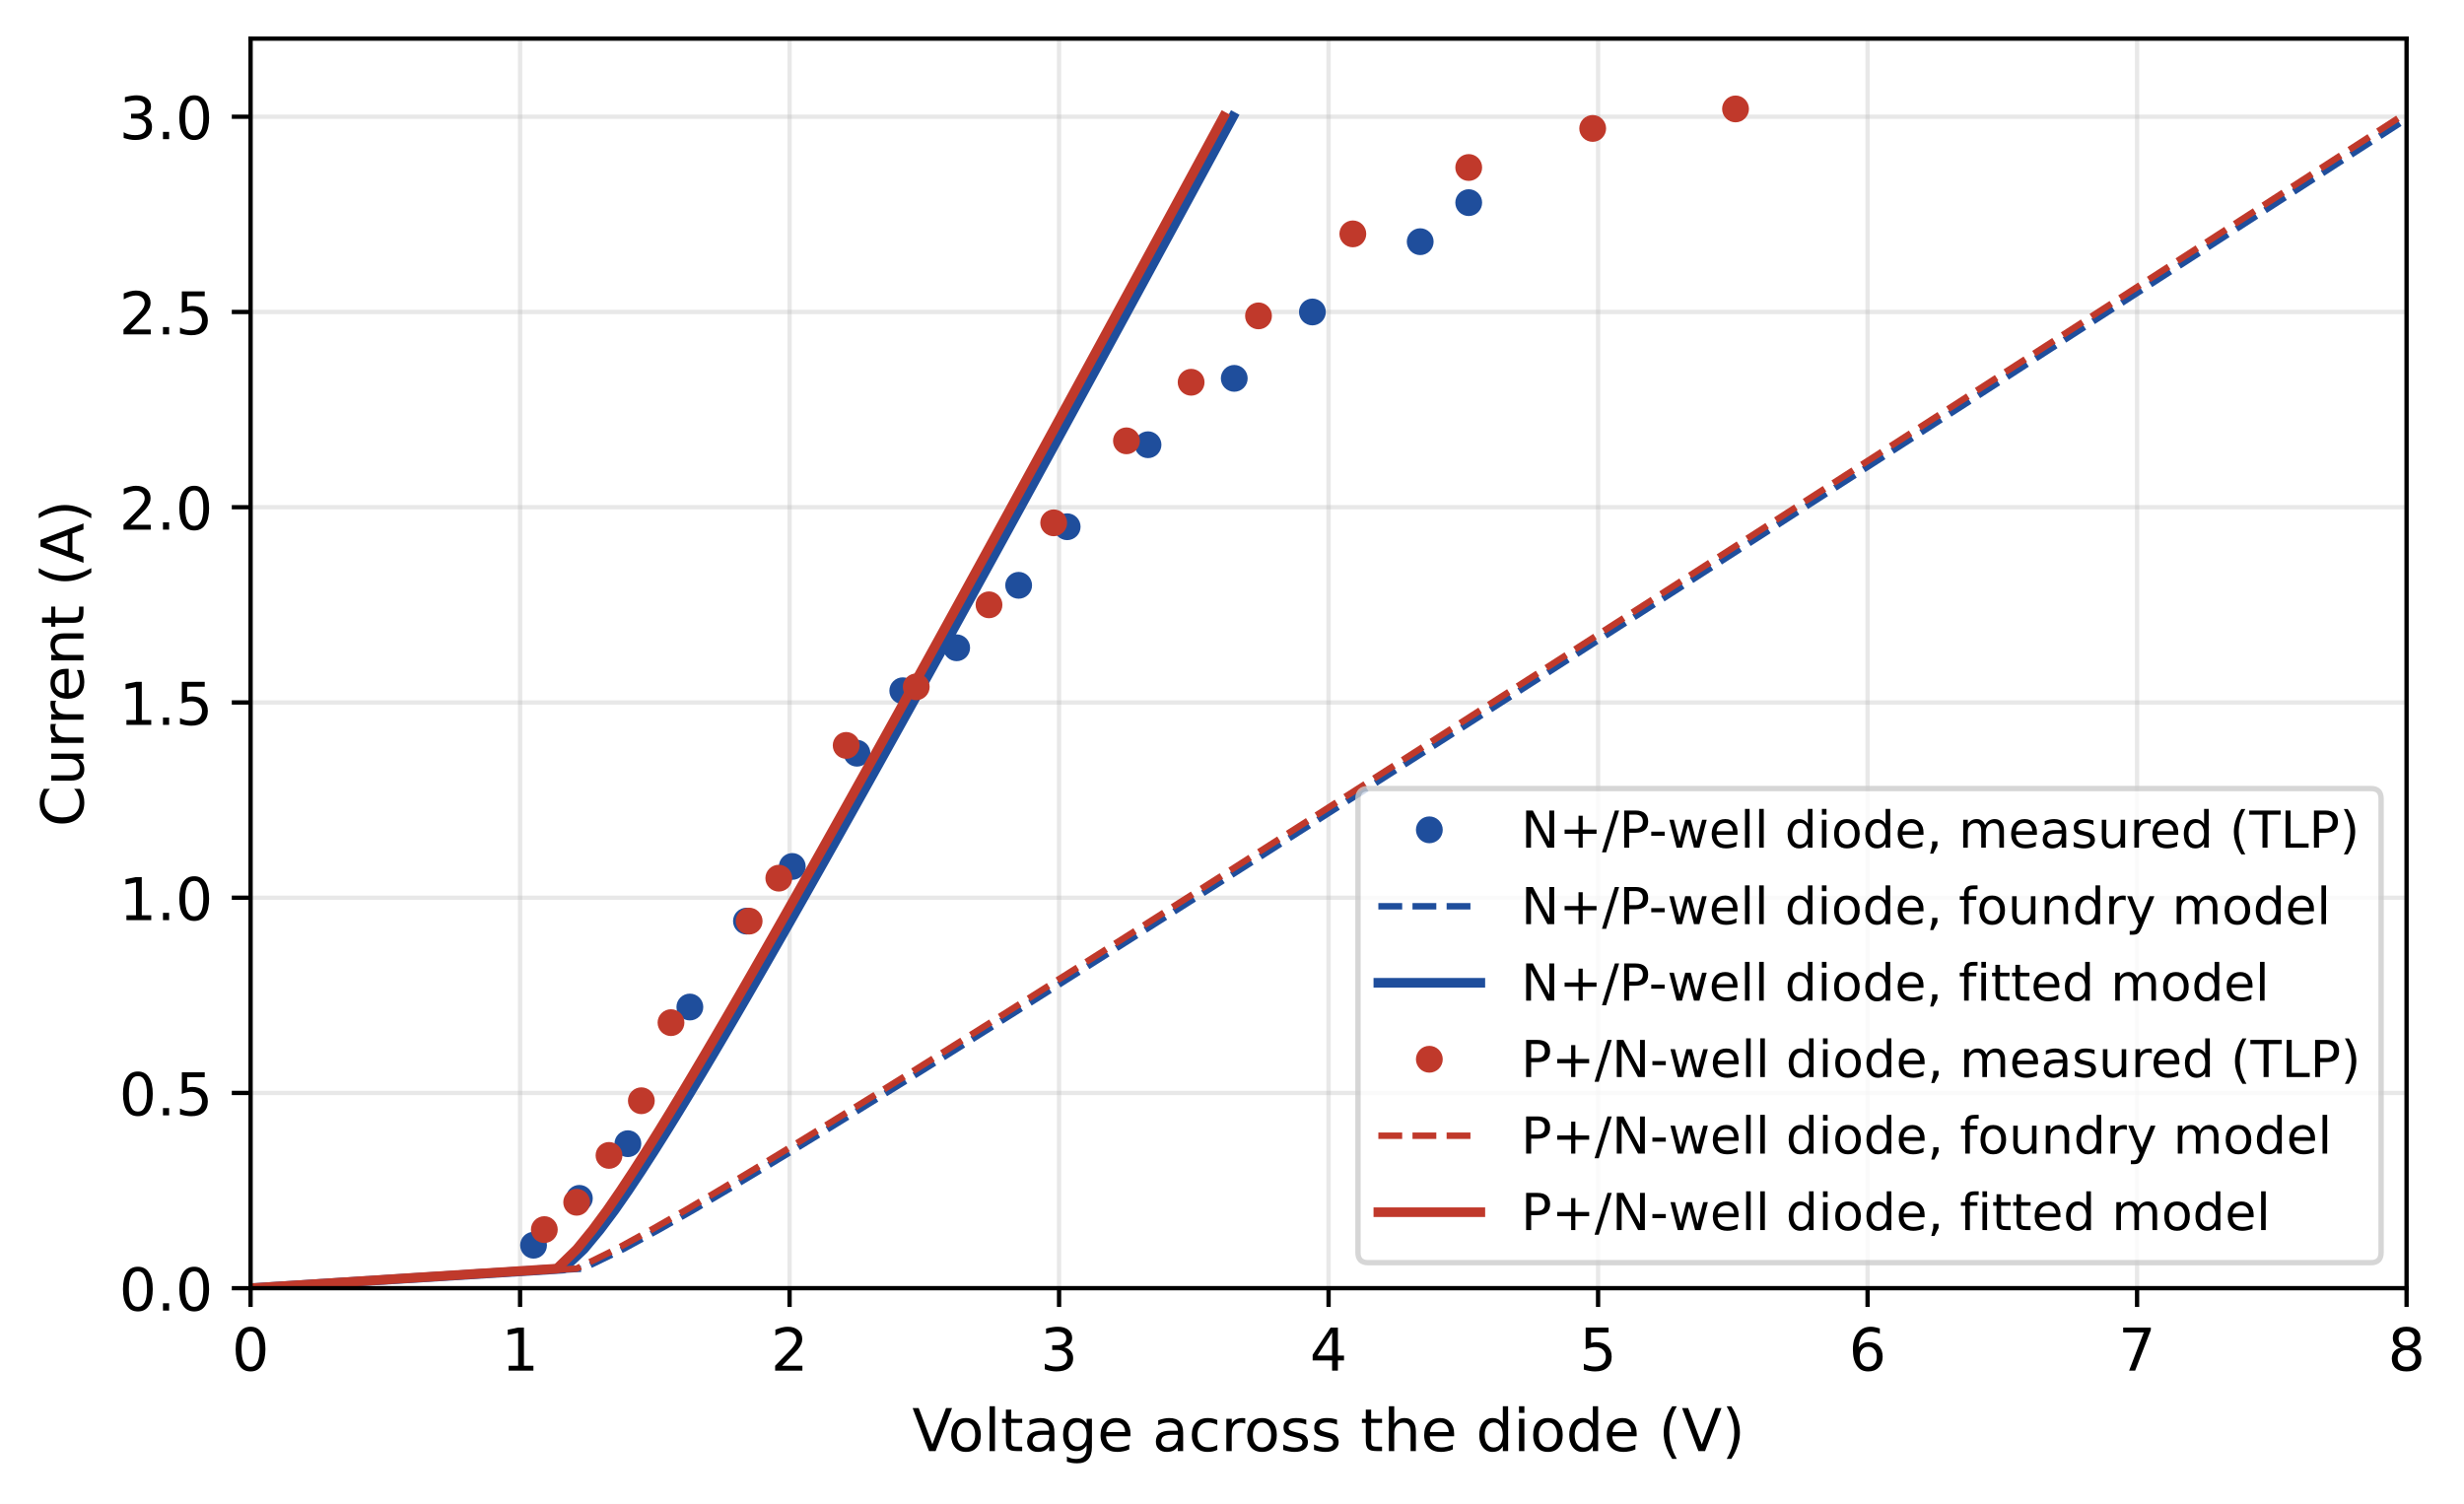
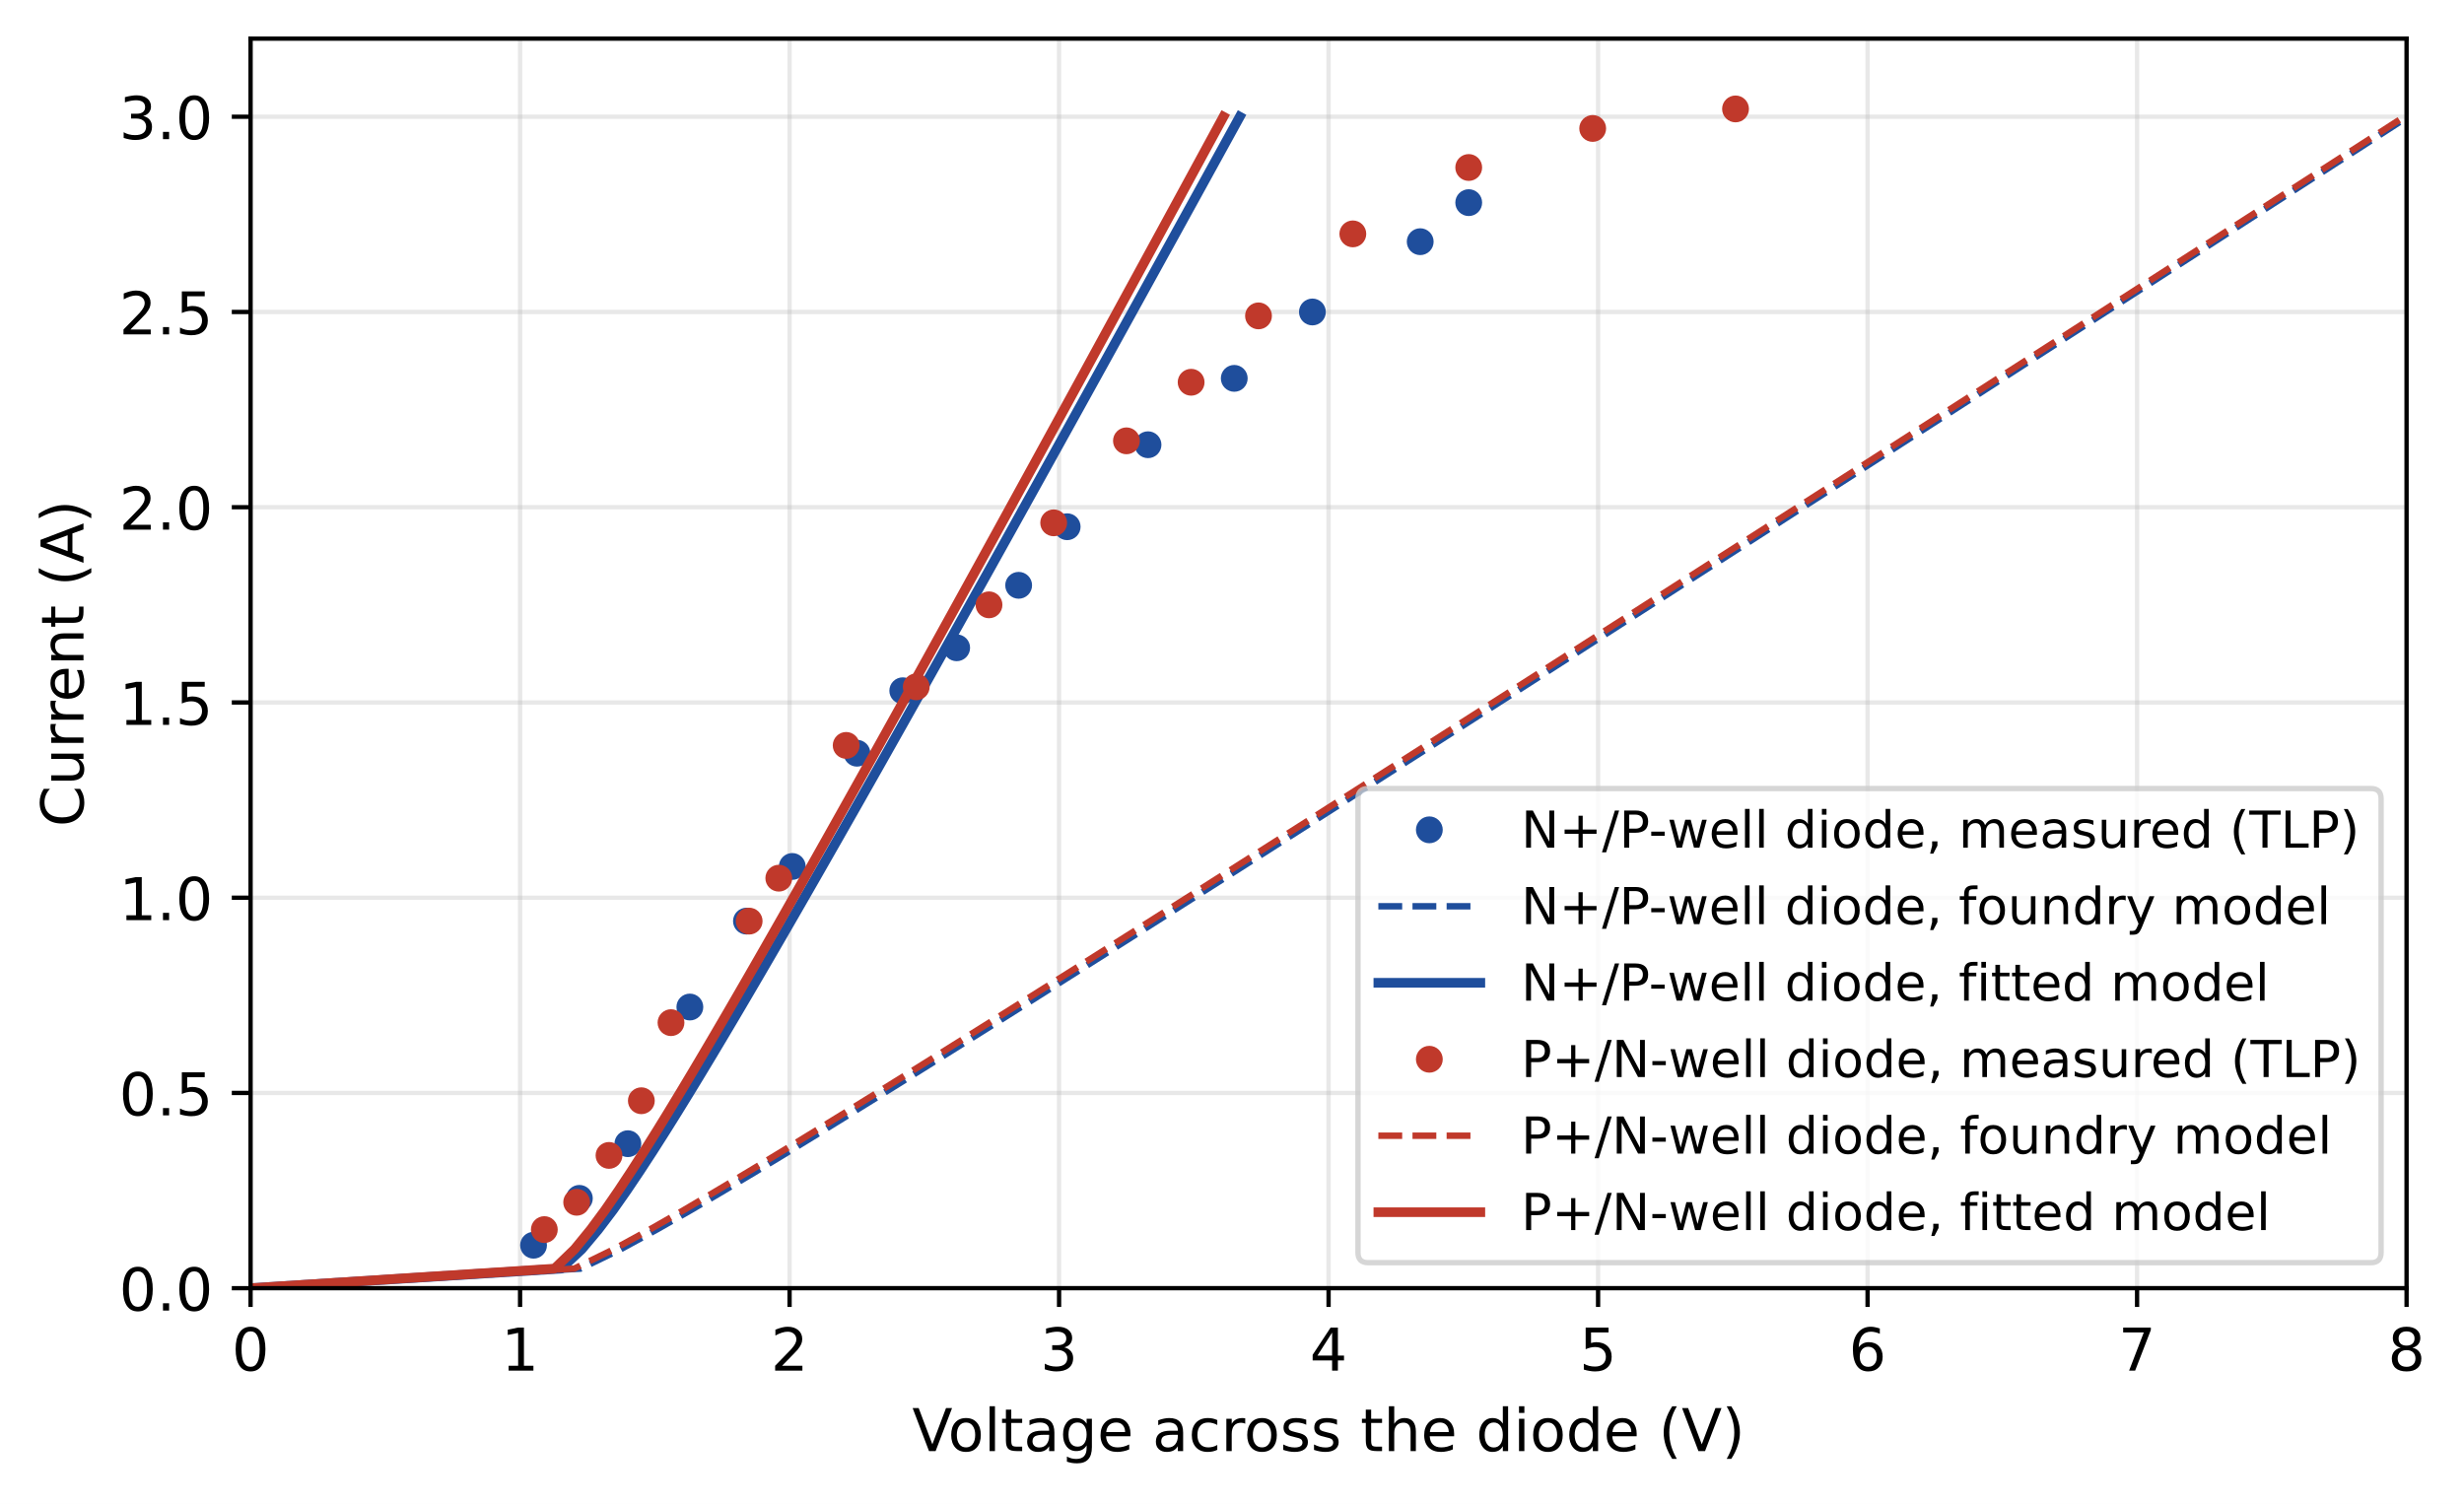
<svg xmlns="http://www.w3.org/2000/svg" xmlns:xlink="http://www.w3.org/1999/xlink" width="459.153pt" height="280.249pt" viewBox="0 0 459.153 280.249" version="1.1">
  <defs>
    <style type="text/css">*{stroke-linejoin: round; stroke-linecap: butt}</style>
  </defs>
  <g id="figure_1">
    <g id="patch_1">
      <path d="M 0 280.249  L 459.153 280.249  L 459.153 0  L 0 0  z " style="fill: #ffffff" />
    </g>
    <g id="axes_1">
      <g id="patch_2">
        <path d="M 46.693 240.048  L 448.453 240.048  L 448.453 7.2  L 46.693 7.2  z " style="fill: #ffffff" />
      </g>
      <g id="matplotlib.axis_1">
        <g id="xtick_1">
          <g id="line2d_1">
            <path d="M 46.693 240.048  L 46.693 7.2  " clip-path="url(#p480ae5aa14)" style="fill: none; stroke: #b0b0b0; stroke-opacity: 0.3; stroke-width: 0.8; stroke-linecap: square" />
          </g>
          <g id="line2d_2">
            <defs>
              <path id="m843d0feb86" d="M 0 0  L 0 3.5  " style="stroke: #000000; stroke-width: 0.8" />
            </defs>
            <g>
              <use xlink:href="#m843d0feb86" x="46.693" y="240.048" style="stroke: #000000; stroke-width: 0.8" />
            </g>
          </g>
          <g id="text_1">
            <text style="font-size: 11px; font-family: 'DejaVu Sans', 'Bitstream Vera Sans', 'Computer Modern Sans Serif', 'Lucida Grande', 'Verdana', 'Geneva', 'Lucid', 'Arial', 'Helvetica', 'Avant Garde', sans-serif; text-anchor: middle" x="46.693" y="255.405" transform="rotate(-0 46.69344 255.4054)">0</text>
          </g>
        </g>
        <g id="xtick_2">
          <g id="line2d_3">
            <path d="M 96.913 240.048  L 96.913 7.2  " clip-path="url(#p480ae5aa14)" style="fill: none; stroke: #b0b0b0; stroke-opacity: 0.3; stroke-width: 0.8; stroke-linecap: square" />
          </g>
          <g id="line2d_4">
            <g>
              <use xlink:href="#m843d0feb86" x="96.913" y="240.048" style="stroke: #000000; stroke-width: 0.8" />
            </g>
          </g>
          <g id="text_2">
            <text style="font-size: 11px; font-family: 'DejaVu Sans', 'Bitstream Vera Sans', 'Computer Modern Sans Serif', 'Lucida Grande', 'Verdana', 'Geneva', 'Lucid', 'Arial', 'Helvetica', 'Avant Garde', sans-serif; text-anchor: middle" x="96.913" y="255.405" transform="rotate(-0 96.91344 255.4054)">1</text>
          </g>
        </g>
        <g id="xtick_3">
          <g id="line2d_5">
            <path d="M 147.133 240.048  L 147.133 7.2  " clip-path="url(#p480ae5aa14)" style="fill: none; stroke: #b0b0b0; stroke-opacity: 0.3; stroke-width: 0.8; stroke-linecap: square" />
          </g>
          <g id="line2d_6">
            <g>
              <use xlink:href="#m843d0feb86" x="147.133" y="240.048" style="stroke: #000000; stroke-width: 0.8" />
            </g>
          </g>
          <g id="text_3">
            <text style="font-size: 11px; font-family: 'DejaVu Sans', 'Bitstream Vera Sans', 'Computer Modern Sans Serif', 'Lucida Grande', 'Verdana', 'Geneva', 'Lucid', 'Arial', 'Helvetica', 'Avant Garde', sans-serif; text-anchor: middle" x="147.133" y="255.405" transform="rotate(-0 147.1334 255.4054)">2</text>
          </g>
        </g>
        <g id="xtick_4">
          <g id="line2d_7">
            <path d="M 197.353 240.048  L 197.353 7.2  " clip-path="url(#p480ae5aa14)" style="fill: none; stroke: #b0b0b0; stroke-opacity: 0.3; stroke-width: 0.8; stroke-linecap: square" />
          </g>
          <g id="line2d_8">
            <g>
              <use xlink:href="#m843d0feb86" x="197.353" y="240.048" style="stroke: #000000; stroke-width: 0.8" />
            </g>
          </g>
          <g id="text_4">
            <text style="font-size: 11px; font-family: 'DejaVu Sans', 'Bitstream Vera Sans', 'Computer Modern Sans Serif', 'Lucida Grande', 'Verdana', 'Geneva', 'Lucid', 'Arial', 'Helvetica', 'Avant Garde', sans-serif; text-anchor: middle" x="197.353" y="255.405" transform="rotate(-0 197.3534 255.4054)">3</text>
          </g>
        </g>
        <g id="xtick_5">
          <g id="line2d_9">
            <path d="M 247.573 240.048  L 247.573 7.2  " clip-path="url(#p480ae5aa14)" style="fill: none; stroke: #b0b0b0; stroke-opacity: 0.3; stroke-width: 0.8; stroke-linecap: square" />
          </g>
          <g id="line2d_10">
            <g>
              <use xlink:href="#m843d0feb86" x="247.573" y="240.048" style="stroke: #000000; stroke-width: 0.8" />
            </g>
          </g>
          <g id="text_5">
            <text style="font-size: 11px; font-family: 'DejaVu Sans', 'Bitstream Vera Sans', 'Computer Modern Sans Serif', 'Lucida Grande', 'Verdana', 'Geneva', 'Lucid', 'Arial', 'Helvetica', 'Avant Garde', sans-serif; text-anchor: middle" x="247.573" y="255.405" transform="rotate(-0 247.5734 255.4054)">4</text>
          </g>
        </g>
        <g id="xtick_6">
          <g id="line2d_11">
            <path d="M 297.793 240.048  L 297.793 7.2  " clip-path="url(#p480ae5aa14)" style="fill: none; stroke: #b0b0b0; stroke-opacity: 0.3; stroke-width: 0.8; stroke-linecap: square" />
          </g>
          <g id="line2d_12">
            <g>
              <use xlink:href="#m843d0feb86" x="297.793" y="240.048" style="stroke: #000000; stroke-width: 0.8" />
            </g>
          </g>
          <g id="text_6">
            <text style="font-size: 11px; font-family: 'DejaVu Sans', 'Bitstream Vera Sans', 'Computer Modern Sans Serif', 'Lucida Grande', 'Verdana', 'Geneva', 'Lucid', 'Arial', 'Helvetica', 'Avant Garde', sans-serif; text-anchor: middle" x="297.793" y="255.405" transform="rotate(-0 297.7934 255.4054)">5</text>
          </g>
        </g>
        <g id="xtick_7">
          <g id="line2d_13">
            <path d="M 348.013 240.048  L 348.013 7.2  " clip-path="url(#p480ae5aa14)" style="fill: none; stroke: #b0b0b0; stroke-opacity: 0.3; stroke-width: 0.8; stroke-linecap: square" />
          </g>
          <g id="line2d_14">
            <g>
              <use xlink:href="#m843d0feb86" x="348.013" y="240.048" style="stroke: #000000; stroke-width: 0.8" />
            </g>
          </g>
          <g id="text_7">
            <text style="font-size: 11px; font-family: 'DejaVu Sans', 'Bitstream Vera Sans', 'Computer Modern Sans Serif', 'Lucida Grande', 'Verdana', 'Geneva', 'Lucid', 'Arial', 'Helvetica', 'Avant Garde', sans-serif; text-anchor: middle" x="348.013" y="255.405" transform="rotate(-0 348.0134 255.4054)">6</text>
          </g>
        </g>
        <g id="xtick_8">
          <g id="line2d_15">
            <path d="M 398.233 240.048  L 398.233 7.2  " clip-path="url(#p480ae5aa14)" style="fill: none; stroke: #b0b0b0; stroke-opacity: 0.3; stroke-width: 0.8; stroke-linecap: square" />
          </g>
          <g id="line2d_16">
            <g>
              <use xlink:href="#m843d0feb86" x="398.233" y="240.048" style="stroke: #000000; stroke-width: 0.8" />
            </g>
          </g>
          <g id="text_8">
            <text style="font-size: 11px; font-family: 'DejaVu Sans', 'Bitstream Vera Sans', 'Computer Modern Sans Serif', 'Lucida Grande', 'Verdana', 'Geneva', 'Lucid', 'Arial', 'Helvetica', 'Avant Garde', sans-serif; text-anchor: middle" x="398.233" y="255.405" transform="rotate(-0 398.2334 255.4054)">7</text>
          </g>
        </g>
        <g id="xtick_9">
          <g id="line2d_17">
            <path d="M 448.453 240.048  L 448.453 7.2  " clip-path="url(#p480ae5aa14)" style="fill: none; stroke: #b0b0b0; stroke-opacity: 0.3; stroke-width: 0.8; stroke-linecap: square" />
          </g>
          <g id="line2d_18">
            <g>
              <use xlink:href="#m843d0feb86" x="448.453" y="240.048" style="stroke: #000000; stroke-width: 0.8" />
            </g>
          </g>
          <g id="text_9">
            <text style="font-size: 11px; font-family: 'DejaVu Sans', 'Bitstream Vera Sans', 'Computer Modern Sans Serif', 'Lucida Grande', 'Verdana', 'Geneva', 'Lucid', 'Arial', 'Helvetica', 'Avant Garde', sans-serif; text-anchor: middle" x="448.453" y="255.405" transform="rotate(-0 448.4534 255.4054)">8</text>
          </g>
        </g>
        <g id="text_10">
          <text style="font-size: 11px; font-family: 'DejaVu Sans', 'Bitstream Vera Sans', 'Computer Modern Sans Serif', 'Lucida Grande', 'Verdana', 'Geneva', 'Lucid', 'Arial', 'Helvetica', 'Avant Garde', sans-serif; text-anchor: middle" x="247.573" y="270.406" transform="rotate(-0 247.5734 270.4063)">Voltage across the diode (V)</text>
        </g>
      </g>
      <g id="matplotlib.axis_2">
        <g id="ytick_1">
          <g id="line2d_19">
            <path d="M 46.693 240.048  L 448.453 240.048  " clip-path="url(#p480ae5aa14)" style="fill: none; stroke: #b0b0b0; stroke-opacity: 0.3; stroke-width: 0.8; stroke-linecap: square" />
          </g>
          <g id="line2d_20">
            <defs>
              <path id="mdb34719548" d="M 0 0  L -3.5 0  " style="stroke: #000000; stroke-width: 0.8" />
            </defs>
            <g>
              <use xlink:href="#mdb34719548" x="46.693" y="240.048" style="stroke: #000000; stroke-width: 0.8" />
            </g>
          </g>
          <g id="text_11">
            <text style="font-size: 11px; font-family: 'DejaVu Sans', 'Bitstream Vera Sans', 'Computer Modern Sans Serif', 'Lucida Grande', 'Verdana', 'Geneva', 'Lucid', 'Arial', 'Helvetica', 'Avant Garde', sans-serif; text-anchor: end" x="39.693" y="244.227" transform="rotate(-0 39.69344 244.2267)">0.0</text>
          </g>
        </g>
        <g id="ytick_2">
          <g id="line2d_21">
            <path d="M 46.693 203.666  L 448.453 203.666  " clip-path="url(#p480ae5aa14)" style="fill: none; stroke: #b0b0b0; stroke-opacity: 0.3; stroke-width: 0.8; stroke-linecap: square" />
          </g>
          <g id="line2d_22">
            <g>
              <use xlink:href="#mdb34719548" x="46.693" y="203.666" style="stroke: #000000; stroke-width: 0.8" />
            </g>
          </g>
          <g id="text_12">
            <text style="font-size: 11px; font-family: 'DejaVu Sans', 'Bitstream Vera Sans', 'Computer Modern Sans Serif', 'Lucida Grande', 'Verdana', 'Geneva', 'Lucid', 'Arial', 'Helvetica', 'Avant Garde', sans-serif; text-anchor: end" x="39.693" y="207.844" transform="rotate(-0 39.69344 207.8442)">0.5</text>
          </g>
        </g>
        <g id="ytick_3">
          <g id="line2d_23">
            <path d="M 46.693 167.283  L 448.453 167.283  " clip-path="url(#p480ae5aa14)" style="fill: none; stroke: #b0b0b0; stroke-opacity: 0.3; stroke-width: 0.8; stroke-linecap: square" />
          </g>
          <g id="line2d_24">
            <g>
              <use xlink:href="#mdb34719548" x="46.693" y="167.283" style="stroke: #000000; stroke-width: 0.8" />
            </g>
          </g>
          <g id="text_13">
            <text style="font-size: 11px; font-family: 'DejaVu Sans', 'Bitstream Vera Sans', 'Computer Modern Sans Serif', 'Lucida Grande', 'Verdana', 'Geneva', 'Lucid', 'Arial', 'Helvetica', 'Avant Garde', sans-serif; text-anchor: end" x="39.693" y="171.462" transform="rotate(-0 39.69344 171.4617)">1.0</text>
          </g>
        </g>
        <g id="ytick_4">
          <g id="line2d_25">
            <path d="M 46.693 130.9  L 448.453 130.9  " clip-path="url(#p480ae5aa14)" style="fill: none; stroke: #b0b0b0; stroke-opacity: 0.3; stroke-width: 0.8; stroke-linecap: square" />
          </g>
          <g id="line2d_26">
            <g>
              <use xlink:href="#mdb34719548" x="46.693" y="130.9" style="stroke: #000000; stroke-width: 0.8" />
            </g>
          </g>
          <g id="text_14">
            <text style="font-size: 11px; font-family: 'DejaVu Sans', 'Bitstream Vera Sans', 'Computer Modern Sans Serif', 'Lucida Grande', 'Verdana', 'Geneva', 'Lucid', 'Arial', 'Helvetica', 'Avant Garde', sans-serif; text-anchor: end" x="39.693" y="135.079" transform="rotate(-0 39.69344 135.0792)">1.5</text>
          </g>
        </g>
        <g id="ytick_5">
          <g id="line2d_27">
            <path d="M 46.693 94.518  L 448.453 94.518  " clip-path="url(#p480ae5aa14)" style="fill: none; stroke: #b0b0b0; stroke-opacity: 0.3; stroke-width: 0.8; stroke-linecap: square" />
          </g>
          <g id="line2d_28">
            <g>
              <use xlink:href="#mdb34719548" x="46.693" y="94.518" style="stroke: #000000; stroke-width: 0.8" />
            </g>
          </g>
          <g id="text_15">
            <text style="font-size: 11px; font-family: 'DejaVu Sans', 'Bitstream Vera Sans', 'Computer Modern Sans Serif', 'Lucida Grande', 'Verdana', 'Geneva', 'Lucid', 'Arial', 'Helvetica', 'Avant Garde', sans-serif; text-anchor: end" x="39.693" y="98.697" transform="rotate(-0 39.69344 98.69671)">2.0</text>
          </g>
        </g>
        <g id="ytick_6">
          <g id="line2d_29">
            <path d="M 46.693 58.136  L 448.453 58.136  " clip-path="url(#p480ae5aa14)" style="fill: none; stroke: #b0b0b0; stroke-opacity: 0.3; stroke-width: 0.8; stroke-linecap: square" />
          </g>
          <g id="line2d_30">
            <g>
              <use xlink:href="#mdb34719548" x="46.693" y="58.136" style="stroke: #000000; stroke-width: 0.8" />
            </g>
          </g>
          <g id="text_16">
            <text style="font-size: 11px; font-family: 'DejaVu Sans', 'Bitstream Vera Sans', 'Computer Modern Sans Serif', 'Lucida Grande', 'Verdana', 'Geneva', 'Lucid', 'Arial', 'Helvetica', 'Avant Garde', sans-serif; text-anchor: end" x="39.693" y="62.314" transform="rotate(-0 39.69344 62.31421)">2.5</text>
          </g>
        </g>
        <g id="ytick_7">
          <g id="line2d_31">
            <path d="M 46.693 21.753  L 448.453 21.753  " clip-path="url(#p480ae5aa14)" style="fill: none; stroke: #b0b0b0; stroke-opacity: 0.3; stroke-width: 0.8; stroke-linecap: square" />
          </g>
          <g id="line2d_32">
            <g>
              <use xlink:href="#mdb34719548" x="46.693" y="21.753" style="stroke: #000000; stroke-width: 0.8" />
            </g>
          </g>
          <g id="text_17">
            <text style="font-size: 11px; font-family: 'DejaVu Sans', 'Bitstream Vera Sans', 'Computer Modern Sans Serif', 'Lucida Grande', 'Verdana', 'Geneva', 'Lucid', 'Arial', 'Helvetica', 'Avant Garde', sans-serif; text-anchor: end" x="39.693" y="25.932" transform="rotate(-0 39.69344 25.93171)">3.0</text>
          </g>
        </g>
        <g id="text_18">
          <text style="font-size: 11px; font-family: 'DejaVu Sans', 'Bitstream Vera Sans', 'Computer Modern Sans Serif', 'Lucida Grande', 'Verdana', 'Geneva', 'Lucid', 'Arial', 'Helvetica', 'Avant Garde', sans-serif; text-anchor: middle" x="15.557" y="123.624" transform="rotate(-90 15.55742 123.624)">Current (A)</text>
        </g>
      </g>
      <g id="line2d_33">
        <defs>
          <path id="m4af2c50f11" d="M 0 2  C 0.53 2 1.039 1.789 1.414 1.414  C 1.789 1.039 2 0.53 2 0  C 2 -0.53 1.789 -1.039 1.414 -1.414  C 1.039 -1.789 0.53 -2 0 -2  C -0.53 -2 -1.039 -1.789 -1.414 -1.414  C -1.789 -1.039 -2 -0.53 -2 0  C -2 0.53 -1.789 1.039 -1.414 1.414  C -1.039 1.789 -0.53 2 0 2  z " style="stroke: #1f4e9c" />
        </defs>
        <g clip-path="url(#p480ae5aa14)">
          <use xlink:href="#m4af2c50f11" x="99.424" y="232.044" style="fill: #1f4e9c; stroke: #1f4e9c" />
          <use xlink:href="#m4af2c50f11" x="107.962" y="223.312" style="fill: #1f4e9c; stroke: #1f4e9c" />
          <use xlink:href="#m4af2c50f11" x="117.001" y="213.125" style="fill: #1f4e9c; stroke: #1f4e9c" />
          <use xlink:href="#m4af2c50f11" x="128.552" y="187.657" style="fill: #1f4e9c; stroke: #1f4e9c" />
          <use xlink:href="#m4af2c50f11" x="139.098" y="171.649" style="fill: #1f4e9c; stroke: #1f4e9c" />
          <use xlink:href="#m4af2c50f11" x="147.636" y="161.462" style="fill: #1f4e9c; stroke: #1f4e9c" />
          <use xlink:href="#m4af2c50f11" x="159.688" y="140.36" style="fill: #1f4e9c; stroke: #1f4e9c" />
          <use xlink:href="#m4af2c50f11" x="168.226" y="128.718" style="fill: #1f4e9c; stroke: #1f4e9c" />
          <use xlink:href="#m4af2c50f11" x="178.27" y="120.713" style="fill: #1f4e9c; stroke: #1f4e9c" />
          <use xlink:href="#m4af2c50f11" x="189.82" y="109.071" style="fill: #1f4e9c; stroke: #1f4e9c" />
          <use xlink:href="#m4af2c50f11" x="198.86" y="98.156" style="fill: #1f4e9c; stroke: #1f4e9c" />
          <use xlink:href="#m4af2c50f11" x="213.926" y="82.876" style="fill: #1f4e9c; stroke: #1f4e9c" />
          <use xlink:href="#m4af2c50f11" x="229.996" y="70.506" style="fill: #1f4e9c; stroke: #1f4e9c" />
          <use xlink:href="#m4af2c50f11" x="244.56" y="58.136" style="fill: #1f4e9c; stroke: #1f4e9c" />
          <use xlink:href="#m4af2c50f11" x="264.648" y="45.038" style="fill: #1f4e9c; stroke: #1f4e9c" />
          <use xlink:href="#m4af2c50f11" x="273.688" y="37.761" style="fill: #1f4e9c; stroke: #1f4e9c" />
        </g>
      </g>
      <g id="line2d_34">
-         <path d="M 46.693 240.048  L 108.621 236.41  L 116.116 232.772  L 122.789 229.133  L 129.171 225.495  L 135.353 221.857  L 141.427 218.219  L 147.427 214.58  L 153.373 210.942  L 159.275 207.304  L 165.143 203.666  L 170.984 200.027  L 176.802 196.389  L 182.602 192.751  L 188.384 189.113  L 194.153 185.474  L 199.91 181.836  L 205.656 178.198  L 211.393 174.56  L 217.121 170.921  L 222.841 167.283  L 228.555 163.645  L 234.262 160.006  L 239.964 156.368  L 245.66 152.73  L 251.352 149.092  L 257.04 145.453  L 262.723 141.815  L 268.403 138.177  L 274.079 134.539  L 279.751 130.9  L 285.421 127.262  L 291.088 123.624  L 296.752 119.986  L 302.414 116.347  L 308.074 112.709  L 313.731 109.071  L 319.386 105.433  L 325.039 101.794  L 330.69 98.156  L 336.339 94.518  L 341.987 90.88  L 347.633 87.242  L 353.277 83.603  L 358.92 79.965  L 364.562 76.327  L 370.202 72.689  L 375.841 69.05  L 381.479 65.412  L 387.115 61.774  L 392.75 58.136  L 398.385 54.497  L 404.018 50.859  L 409.65 47.221  L 415.281 43.583  L 420.911 39.944  L 426.541 36.306  L 432.169 32.668  L 437.797 29.029  L 443.424 25.391  L 449.05 21.753  " clip-path="url(#p480ae5aa14)" style="fill: none; stroke-dasharray: 4.44,1.92; stroke-dashoffset: 0; stroke: #1f4e9c; stroke-width: 1.2" />
+         <path d="M 46.693 240.048  L 108.191 236.41  L 115.687 232.772  L 122.361 229.133  L 128.744 225.495  L 134.927 221.857  L 141.002 218.219  L 147.004 214.58  L 152.95 210.942  L 158.854 207.304  L 164.723 203.666  L 170.565 200.027  L 176.384 196.389  L 182.185 192.751  L 187.969 189.113  L 193.739 185.474  L 199.497 181.836  L 205.244 178.198  L 210.981 174.56  L 216.711 170.921  L 222.432 167.283  L 228.147 163.645  L 233.855 160.006  L 239.558 156.368  L 245.256 152.73  L 250.949 149.092  L 256.637 145.453  L 262.322 141.815  L 268.002 138.177  L 273.68 134.539  L 279.354 130.9  L 285.024 127.262  L 290.693 123.624  L 296.358 119.986  L 302.021 116.347  L 307.681 112.709  L 313.34 109.071  L 318.996 105.433  L 324.65 101.794  L 330.302 98.156  L 335.952 94.518  L 341.601 90.88  L 347.248 87.242  L 352.894 83.603  L 358.538 79.965  L 364.181 76.327  L 369.822 72.689  L 375.462 69.05  L 381.101 65.412  L 386.738 61.774  L 392.375 58.136  L 398.01 54.497  L 403.644 50.859  L 409.278 47.221  L 414.91 43.583  L 420.541 39.944  L 426.172 36.306  L 431.801 32.668  L 437.43 29.029  L 443.058 25.391  L 448.685 21.753  " clip-path="url(#p480ae5aa14)" style="fill: none; stroke-dasharray: 4.44,1.92; stroke-dashoffset: 0; stroke: #1f4e9c; stroke-width: 1.2" />
      </g>
      <g id="line2d_35">
-         <path d="M 46.693 240.048  L 104.966 236.41  L 108.807 232.772  L 111.824 229.133  L 114.551 225.495  L 117.078 221.857  L 119.497 218.219  L 121.843 214.58  L 124.133 210.942  L 126.381 207.304  L 128.594 203.666  L 130.78 200.027  L 132.944 196.389  L 135.088 192.751  L 137.216 189.113  L 139.33 185.474  L 141.432 181.836  L 143.523 178.198  L 145.604 174.56  L 147.678 170.921  L 149.743 167.283  L 151.802 163.645  L 153.854 160.006  L 155.901 156.368  L 157.943 152.73  L 159.98 149.092  L 162.012 145.453  L 164.041 141.815  L 166.065 138.177  L 168.087 134.539  L 170.104 130.9  L 172.119 127.262  L 174.131 123.624  L 176.141 119.986  L 178.148 116.347  L 180.152 112.709  L 182.154 109.071  L 184.154 105.433  L 186.153 101.794  L 188.149 98.156  L 190.143 94.518  L 192.136 90.88  L 194.127 87.242  L 196.117 83.603  L 198.105 79.965  L 200.091 76.327  L 202.077 72.689  L 204.061 69.05  L 206.043 65.412  L 208.025 61.774  L 210.005 58.136  L 211.985 54.497  L 213.963 50.859  L 215.94 47.221  L 217.916 43.583  L 219.892 39.944  L 221.866 36.306  L 223.84 32.668  L 225.813 29.029  L 227.784 25.391  L 229.756 21.753  " clip-path="url(#p480ae5aa14)" style="fill: none; stroke: #1f4e9c; stroke-width: 1.8; stroke-linecap: square" />
+         <path d="M 46.693 240.048  L 104.563 236.41  L 108.431 232.772  L 111.477 229.133  L 114.233 225.495  L 116.788 221.857  L 119.235 218.219  L 121.61 214.58  L 123.928 210.942  L 126.204 207.304  L 128.446 203.666  L 130.66 200.027  L 132.852 196.389  L 135.024 192.751  L 137.181 189.113  L 139.323 185.474  L 141.453 181.836  L 143.572 178.198  L 145.682 174.56  L 147.784 170.921  L 149.878 167.283  L 151.965 163.645  L 154.045 160.006  L 156.12 156.368  L 158.19 152.73  L 160.256 149.092  L 162.316 145.453  L 164.373 141.815  L 166.426 138.177  L 168.476 134.539  L 170.522 130.9  L 172.565 127.262  L 174.605 123.624  L 176.643 119.986  L 178.678 116.347  L 180.711 112.709  L 182.741 109.071  L 184.77 105.433  L 186.796 101.794  L 188.821 98.156  L 190.843 94.518  L 192.864 90.88  L 194.884 87.242  L 196.902 83.603  L 198.918 79.965  L 200.933 76.327  L 202.947 72.689  L 204.959 69.05  L 206.97 65.412  L 208.98 61.774  L 210.988 58.136  L 212.996 54.497  L 215.003 50.859  L 217.008 47.221  L 219.013 43.583  L 221.016 39.944  L 223.019 36.306  L 225.021 32.668  L 227.022 29.029  L 229.022 25.391  L 231.022 21.753  " clip-path="url(#p480ae5aa14)" style="fill: none; stroke: #1f4e9c; stroke-width: 1.8; stroke-linecap: square" />
      </g>
      <g id="line2d_36">
        <defs>
          <path id="ma598310576" d="M 0 2  C 0.53 2 1.039 1.789 1.414 1.414  C 1.789 1.039 2 0.53 2 0  C 2 -0.53 1.789 -1.039 1.414 -1.414  C 1.039 -1.789 0.53 -2 0 -2  C -0.53 -2 -1.039 -1.789 -1.414 -1.414  C -1.789 -1.039 -2 -0.53 -2 0  C -2 0.53 -1.789 1.039 -1.414 1.414  C -1.039 1.789 -0.53 2 0 2  z " style="stroke: #c0392b" />
        </defs>
        <g clip-path="url(#p480ae5aa14)">
          <use xlink:href="#ma598310576" x="101.433" y="229.133" style="fill: #c0392b; stroke: #c0392b" />
          <use xlink:href="#ma598310576" x="107.46" y="224.04" style="fill: #c0392b; stroke: #c0392b" />
          <use xlink:href="#ma598310576" x="113.486" y="215.308" style="fill: #c0392b; stroke: #c0392b" />
          <use xlink:href="#ma598310576" x="119.512" y="205.121" style="fill: #c0392b; stroke: #c0392b" />
          <use xlink:href="#ma598310576" x="125.037" y="190.568" style="fill: #c0392b; stroke: #c0392b" />
          <use xlink:href="#ma598310576" x="139.6" y="171.649" style="fill: #c0392b; stroke: #c0392b" />
          <use xlink:href="#ma598310576" x="145.125" y="163.645" style="fill: #c0392b; stroke: #c0392b" />
          <use xlink:href="#ma598310576" x="157.68" y="138.905" style="fill: #c0392b; stroke: #c0392b" />
          <use xlink:href="#ma598310576" x="170.737" y="127.99" style="fill: #c0392b; stroke: #c0392b" />
          <use xlink:href="#ma598310576" x="184.296" y="112.709" style="fill: #c0392b; stroke: #c0392b" />
          <use xlink:href="#ma598310576" x="196.349" y="97.429" style="fill: #c0392b; stroke: #c0392b" />
          <use xlink:href="#ma598310576" x="209.908" y="82.148" style="fill: #c0392b; stroke: #c0392b" />
          <use xlink:href="#ma598310576" x="221.961" y="71.233" style="fill: #c0392b; stroke: #c0392b" />
          <use xlink:href="#ma598310576" x="234.516" y="58.863" style="fill: #c0392b; stroke: #c0392b" />
          <use xlink:href="#ma598310576" x="252.093" y="43.583" style="fill: #c0392b; stroke: #c0392b" />
          <use xlink:href="#ma598310576" x="273.688" y="31.212" style="fill: #c0392b; stroke: #c0392b" />
          <use xlink:href="#ma598310576" x="296.789" y="23.936" style="fill: #c0392b; stroke: #c0392b" />
          <use xlink:href="#ma598310576" x="323.406" y="20.298" style="fill: #c0392b; stroke: #c0392b" />
        </g>
      </g>
      <g id="line2d_37">
-         <path d="M 46.693 240.048  L 107.426 236.41  L 114.805 232.772  L 121.424 229.133  L 127.77 225.495  L 133.924 221.857  L 139.976 218.219  L 145.957 214.58  L 151.886 210.942  L 157.773 207.304  L 163.628 203.666  L 169.457 200.027  L 175.265 196.389  L 181.054 192.751  L 186.827 189.113  L 192.588 185.474  L 198.336 181.836  L 204.075 178.198  L 209.804 174.56  L 215.525 170.921  L 221.239 167.283  L 226.947 163.645  L 232.648 160.006  L 238.344 156.368  L 244.036 152.73  L 249.722 149.092  L 255.405 145.453  L 261.083 141.815  L 266.758 138.177  L 272.43 134.539  L 278.099 130.9  L 283.764 127.262  L 289.427 123.624  L 295.088 119.986  L 300.746 116.347  L 306.401 112.709  L 312.055 109.071  L 317.707 105.433  L 323.356 101.794  L 329.004 98.156  L 334.65 94.518  L 340.295 90.88  L 345.938 87.242  L 351.579 83.603  L 357.219 79.965  L 362.858 76.327  L 368.496 72.689  L 374.132 69.05  L 379.767 65.412  L 385.401 61.774  L 391.033 58.136  L 396.665 54.497  L 402.296 50.859  L 407.926 47.221  L 413.554 43.583  L 419.182 39.944  L 424.81 36.306  L 430.436 32.668  L 436.061 29.029  L 441.686 25.391  L 447.31 21.753  " clip-path="url(#p480ae5aa14)" style="fill: none; stroke-dasharray: 4.44,1.92; stroke-dashoffset: 0; stroke: #c0392b; stroke-width: 1.2" />
+         <path d="M 46.693 240.048  L 106.992 236.41  L 114.419 232.772  L 121.059 229.133  L 127.423 225.495  L 133.596 221.857  L 139.666 218.219  L 145.667 214.58  L 151.614 210.942  L 157.52 207.304  L 163.394 203.666  L 169.242 200.027  L 175.068 196.389  L 180.876 192.751  L 186.668 189.113  L 192.447 185.474  L 198.214 181.836  L 203.972 178.198  L 209.72 174.56  L 215.46 170.921  L 221.192 167.283  L 226.919 163.645  L 232.639 160.006  L 238.354 156.368  L 244.064 152.73  L 249.769 149.092  L 255.47 145.453  L 261.168 141.815  L 266.862 138.177  L 272.552 134.539  L 278.239 130.9  L 283.924 127.262  L 289.605 123.624  L 295.285 119.986  L 300.961 116.347  L 306.636 112.709  L 312.308 109.071  L 317.979 105.433  L 323.647 101.794  L 329.314 98.156  L 334.979 94.518  L 340.642 90.88  L 346.304 87.242  L 351.964 83.603  L 357.623 79.965  L 363.28 76.327  L 368.936 72.689  L 374.591 69.05  L 380.245 65.412  L 385.898 61.774  L 391.549 58.136  L 397.2 54.497  L 402.849 50.859  L 408.498 47.221  L 414.145 43.583  L 419.792 39.944  L 425.438 36.306  L 431.083 32.668  L 436.727 29.029  L 442.37 25.391  L 448.013 21.753  " clip-path="url(#p480ae5aa14)" style="fill: none; stroke-dasharray: 4.44,1.92; stroke-dashoffset: 0; stroke: #c0392b; stroke-width: 1.2" />
      </g>
      <g id="line2d_38">
-         <path d="M 46.693 240.048  L 103.771 236.41  L 107.495 232.772  L 110.46 229.133  L 113.15 225.495  L 115.65 221.857  L 118.046 218.219  L 120.373 214.58  L 122.646 210.942  L 124.879 207.304  L 127.079 203.666  L 129.253 200.027  L 131.406 196.389  L 133.54 192.751  L 135.659 189.113  L 137.764 185.474  L 139.858 181.836  L 141.941 178.198  L 144.016 174.56  L 146.082 170.921  L 148.141 167.283  L 150.194 163.645  L 152.24 160.006  L 154.282 156.368  L 156.318 152.73  L 158.35 149.092  L 160.377 145.453  L 162.401 141.815  L 164.421 138.177  L 166.438 134.539  L 168.452 130.9  L 170.462 127.262  L 172.47 123.624  L 174.476 119.986  L 176.479 116.347  L 178.48 112.709  L 180.479 109.071  L 182.475 105.433  L 184.47 101.794  L 186.463 98.156  L 188.454 94.518  L 190.444 90.88  L 192.432 87.242  L 194.419 83.603  L 196.404 79.965  L 198.388 76.327  L 200.37 72.689  L 202.351 69.05  L 204.332 65.412  L 206.311 61.774  L 208.288 58.136  L 210.265 54.497  L 212.241 50.859  L 214.216 47.221  L 216.19 43.583  L 218.163 39.944  L 220.135 36.306  L 222.106 32.668  L 224.077 29.029  L 226.047 25.391  L 228.016 21.753  " clip-path="url(#p480ae5aa14)" style="fill: none; stroke: #c0392b; stroke-width: 1.8; stroke-linecap: square" />
+         <path d="M 46.693 240.048  L 103.325 236.41  L 107.085 232.772  L 110.058 229.133  L 112.754 225.495  L 115.26 221.857  L 117.663 218.219  L 119.996 214.58  L 122.276 210.942  L 124.516 207.304  L 126.722 203.666  L 128.903 200.027  L 131.062 196.389  L 133.202 192.751  L 135.328 189.113  L 137.439 185.474  L 139.54 181.836  L 141.629 178.198  L 143.71 174.56  L 145.783 170.921  L 147.849 167.283  L 149.908 163.645  L 151.961 160.006  L 154.009 156.368  L 156.051 152.73  L 158.09 149.092  L 160.124 145.453  L 162.154 141.815  L 164.181 138.177  L 166.204 134.539  L 168.224 130.9  L 170.241 127.262  L 172.256 123.624  L 174.268 119.986  L 176.277 116.347  L 178.285 112.709  L 180.29 109.071  L 182.293 105.433  L 184.294 101.794  L 186.294 98.156  L 188.291 94.518  L 190.287 90.88  L 192.282 87.242  L 194.275 83.603  L 196.267 79.965  L 198.257 76.327  L 200.246 72.689  L 202.234 69.05  L 204.22 65.412  L 206.206 61.774  L 208.19 58.136  L 210.173 54.497  L 212.156 50.859  L 214.137 47.221  L 216.117 43.583  L 218.097 39.944  L 220.076 36.306  L 222.053 32.668  L 224.03 29.029  L 226.007 25.391  L 227.982 21.753  " clip-path="url(#p480ae5aa14)" style="fill: none; stroke: #c0392b; stroke-width: 1.8; stroke-linecap: square" />
      </g>
      <g id="patch_3">
        <path d="M 46.693 240.048  L 46.693 7.2  " style="fill: none; stroke: #000000; stroke-width: 0.8; stroke-linejoin: miter; stroke-linecap: square" />
      </g>
      <g id="patch_4">
        <path d="M 448.453 240.048  L 448.453 7.2  " style="fill: none; stroke: #000000; stroke-width: 0.8; stroke-linejoin: miter; stroke-linecap: square" />
      </g>
      <g id="patch_5">
        <path d="M 46.693 240.048  L 448.453 240.048  " style="fill: none; stroke: #000000; stroke-width: 0.8; stroke-linejoin: miter; stroke-linecap: square" />
      </g>
      <g id="patch_6">
        <path d="M 46.693 7.2  L 448.453 7.2  " style="fill: none; stroke: #000000; stroke-width: 0.8; stroke-linejoin: miter; stroke-linecap: square" />
      </g>
      <g id="legend_1">
        <g id="patch_7">
          <path d="M 254.95 235.298  L 441.803 235.298  Q 443.703 235.298 443.703 233.398  L 443.703 148.844  Q 443.703 146.944 441.803 146.944  L 254.95 146.944  Q 253.05 146.944 253.05 148.844  L 253.05 233.398  Q 253.05 235.298 254.95 235.298  z " style="fill: #ffffff; opacity: 0.8; stroke: #cccccc; stroke-linejoin: miter" />
        </g>
        <g id="line2d_39">
          <g>
            <use xlink:href="#m4af2c50f11" x="266.35" y="154.637" style="fill: #1f4e9c; stroke: #1f4e9c" />
          </g>
        </g>
        <g id="text_19">
          <text style="font-size: 9.5px; font-family: 'DejaVu Sans', 'Bitstream Vera Sans', 'Computer Modern Sans Serif', 'Lucida Grande', 'Verdana', 'Geneva', 'Lucid', 'Arial', 'Helvetica', 'Avant Garde', sans-serif; text-anchor: start" x="283.45" y="157.962" transform="rotate(-0 283.4503 157.9621)">N+/P-well diode, measured (TLP)</text>
        </g>
        <g id="line2d_40">
          <path d="M 256.85 168.888  L 266.35 168.888  L 275.85 168.888  " style="fill: none; stroke-dasharray: 4.44,1.92; stroke-dashoffset: 0; stroke: #1f4e9c; stroke-width: 1.2" />
        </g>
        <g id="text_20">
          <text style="font-size: 9.5px; font-family: 'DejaVu Sans', 'Bitstream Vera Sans', 'Computer Modern Sans Serif', 'Lucida Grande', 'Verdana', 'Geneva', 'Lucid', 'Arial', 'Helvetica', 'Avant Garde', sans-serif; text-anchor: start" x="283.45" y="172.213" transform="rotate(-0 283.4503 172.2128)">N+/P-well diode, foundry model</text>
        </g>
        <g id="line2d_41">
          <path d="M 256.85 183.139  L 266.35 183.139  L 275.85 183.139  " style="fill: none; stroke: #1f4e9c; stroke-width: 1.8; stroke-linecap: square" />
        </g>
        <g id="text_21">
          <text style="font-size: 9.5px; font-family: 'DejaVu Sans', 'Bitstream Vera Sans', 'Computer Modern Sans Serif', 'Lucida Grande', 'Verdana', 'Geneva', 'Lucid', 'Arial', 'Helvetica', 'Avant Garde', sans-serif; text-anchor: start" x="283.45" y="186.464" transform="rotate(-0 283.4503 186.4635)">N+/P-well diode, fitted model</text>
        </g>
        <g id="line2d_42">
          <g>
            <use xlink:href="#ma598310576" x="266.35" y="197.389" style="fill: #c0392b; stroke: #c0392b" />
          </g>
        </g>
        <g id="text_22">
          <text style="font-size: 9.5px; font-family: 'DejaVu Sans', 'Bitstream Vera Sans', 'Computer Modern Sans Serif', 'Lucida Grande', 'Verdana', 'Geneva', 'Lucid', 'Arial', 'Helvetica', 'Avant Garde', sans-serif; text-anchor: start" x="283.45" y="200.714" transform="rotate(-0 283.4503 200.7143)">P+/N-well diode, measured (TLP)</text>
        </g>
        <g id="line2d_43">
          <path d="M 256.85 211.64  L 266.35 211.64  L 275.85 211.64  " style="fill: none; stroke-dasharray: 4.44,1.92; stroke-dashoffset: 0; stroke: #c0392b; stroke-width: 1.2" />
        </g>
        <g id="text_23">
          <text style="font-size: 9.5px; font-family: 'DejaVu Sans', 'Bitstream Vera Sans', 'Computer Modern Sans Serif', 'Lucida Grande', 'Verdana', 'Geneva', 'Lucid', 'Arial', 'Helvetica', 'Avant Garde', sans-serif; text-anchor: start" x="283.45" y="214.965" transform="rotate(-0 283.4503 214.965)">P+/N-well diode, foundry model</text>
        </g>
        <g id="line2d_44">
          <path d="M 256.85 225.891  L 266.35 225.891  L 275.85 225.891  " style="fill: none; stroke: #c0392b; stroke-width: 1.8; stroke-linecap: square" />
        </g>
        <g id="text_24">
          <text style="font-size: 9.5px; font-family: 'DejaVu Sans', 'Bitstream Vera Sans', 'Computer Modern Sans Serif', 'Lucida Grande', 'Verdana', 'Geneva', 'Lucid', 'Arial', 'Helvetica', 'Avant Garde', sans-serif; text-anchor: start" x="283.45" y="229.216" transform="rotate(-0 283.4503 229.2158)">P+/N-well diode, fitted model</text>
        </g>
      </g>
    </g>
  </g>
  <defs>
    <clipPath id="p480ae5aa14">
      <rect x="46.693" y="7.2" width="401.76" height="232.848" />
    </clipPath>
  </defs>
</svg>
